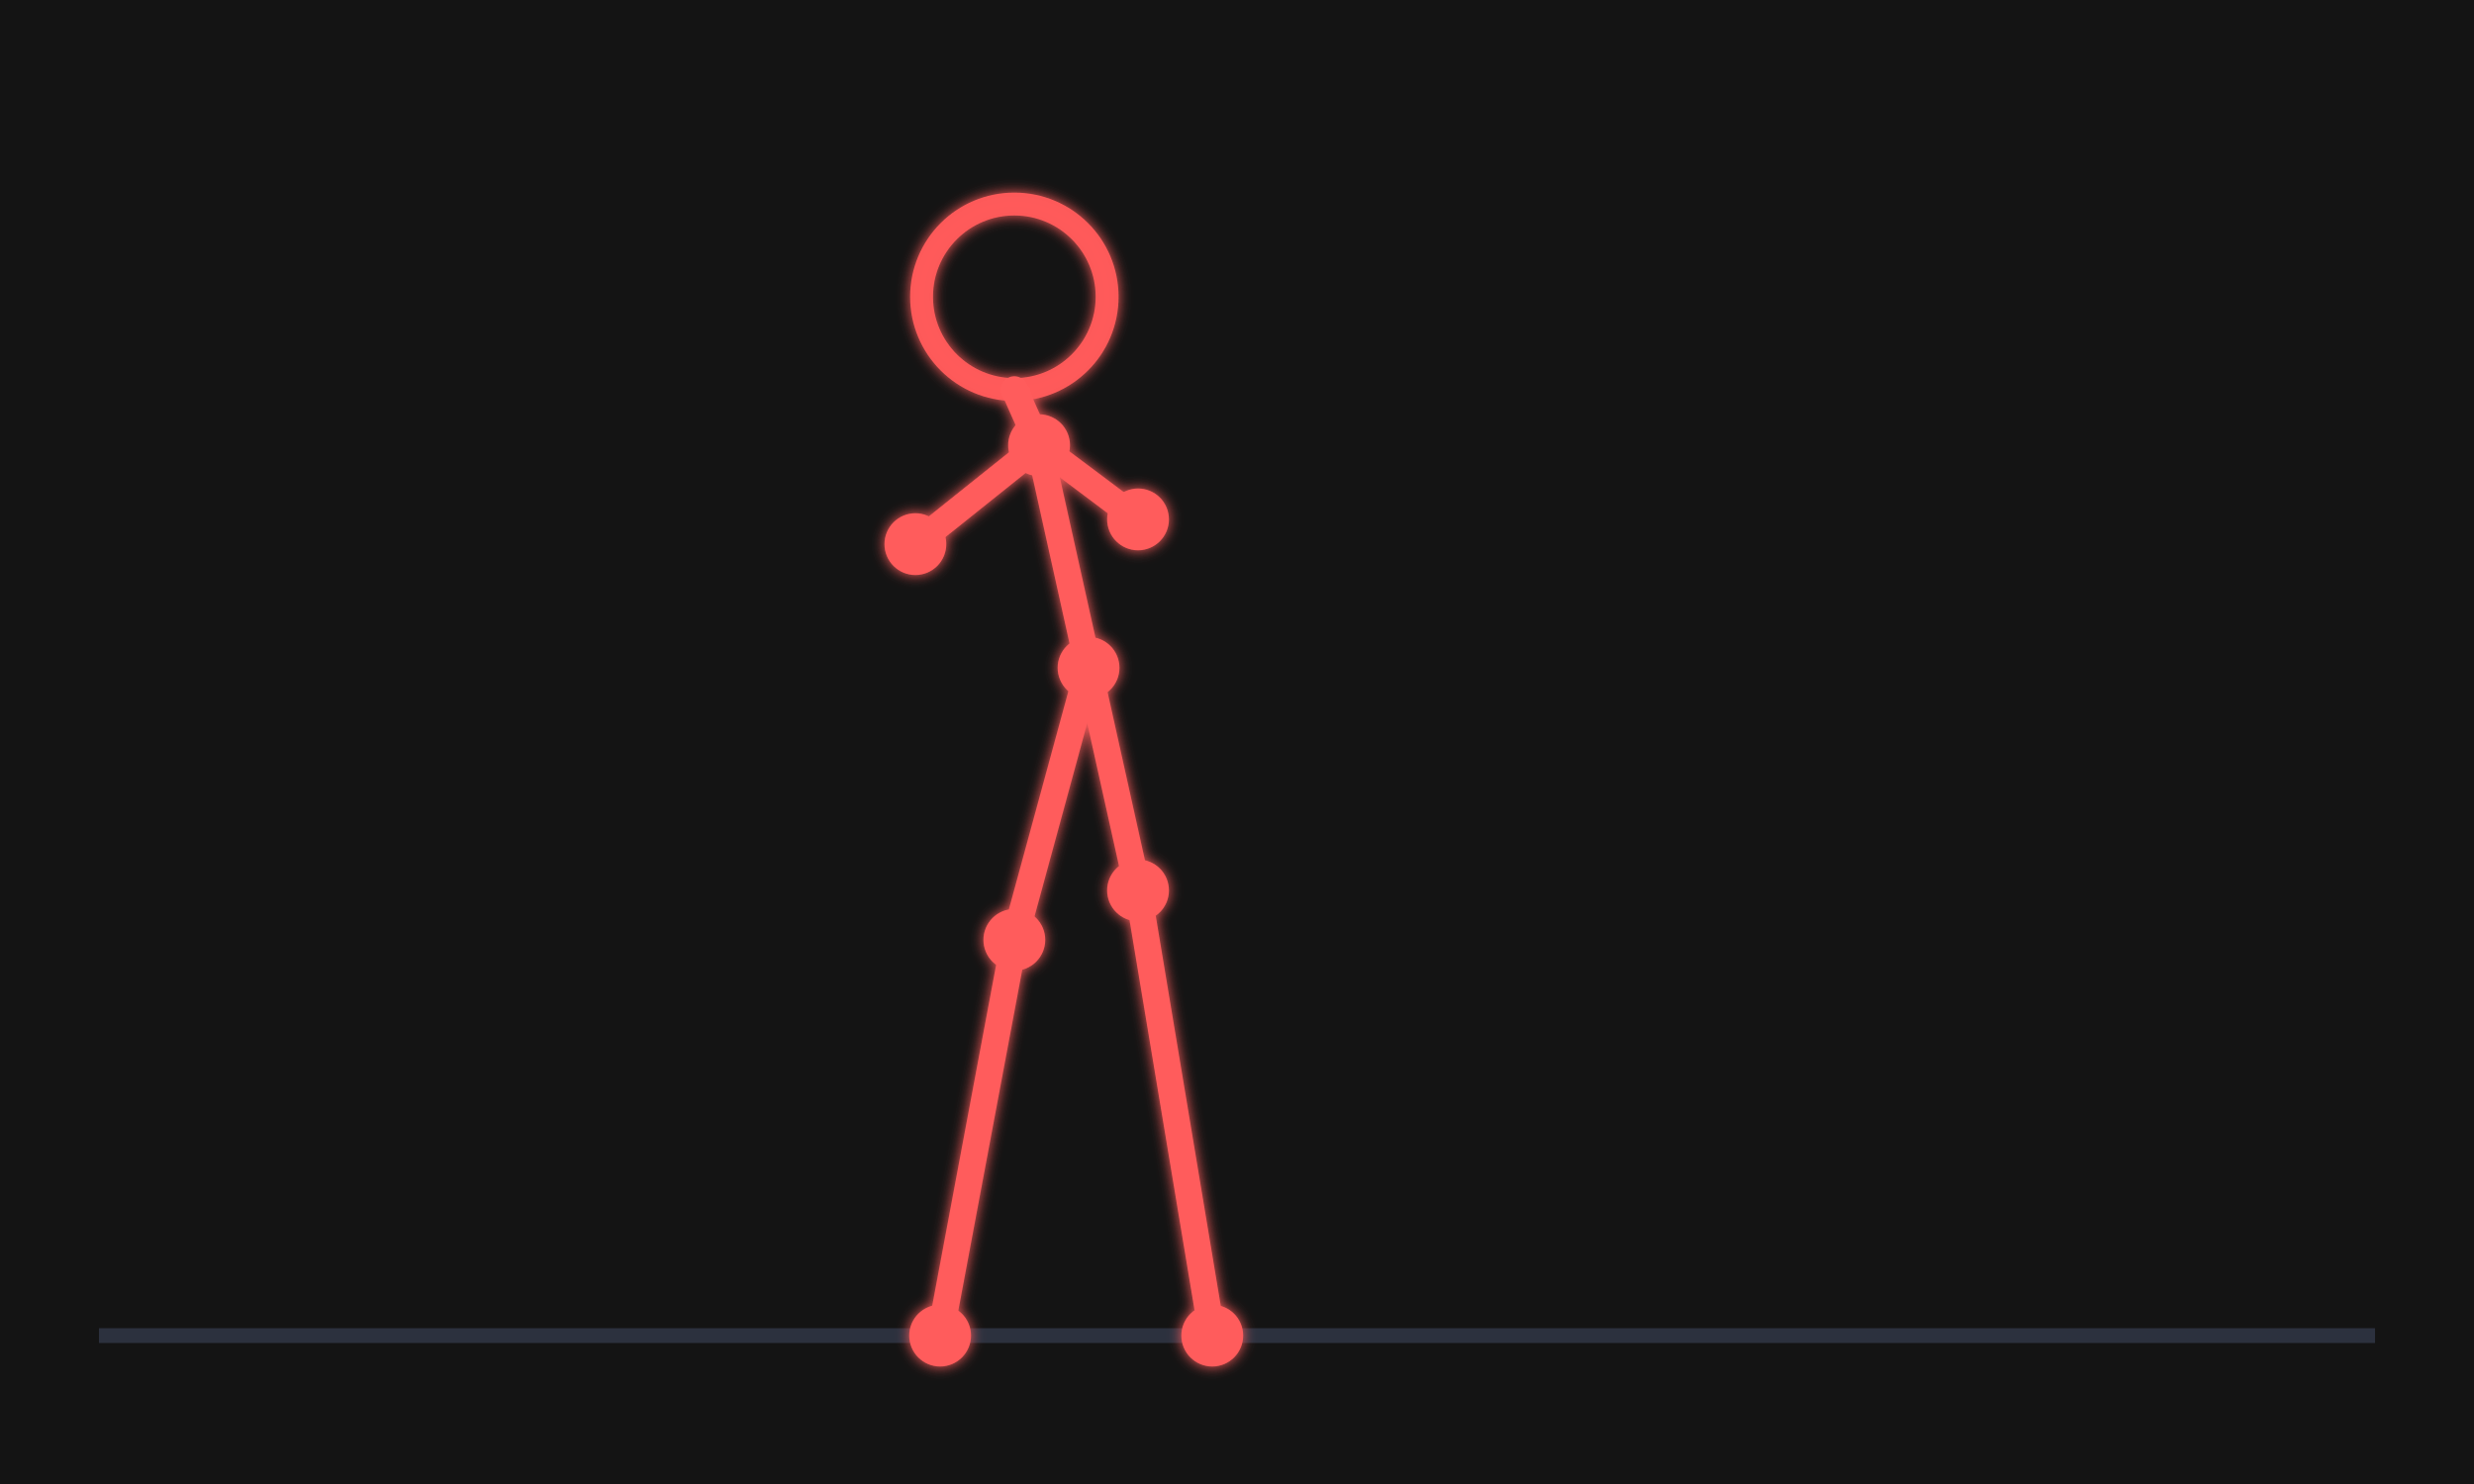
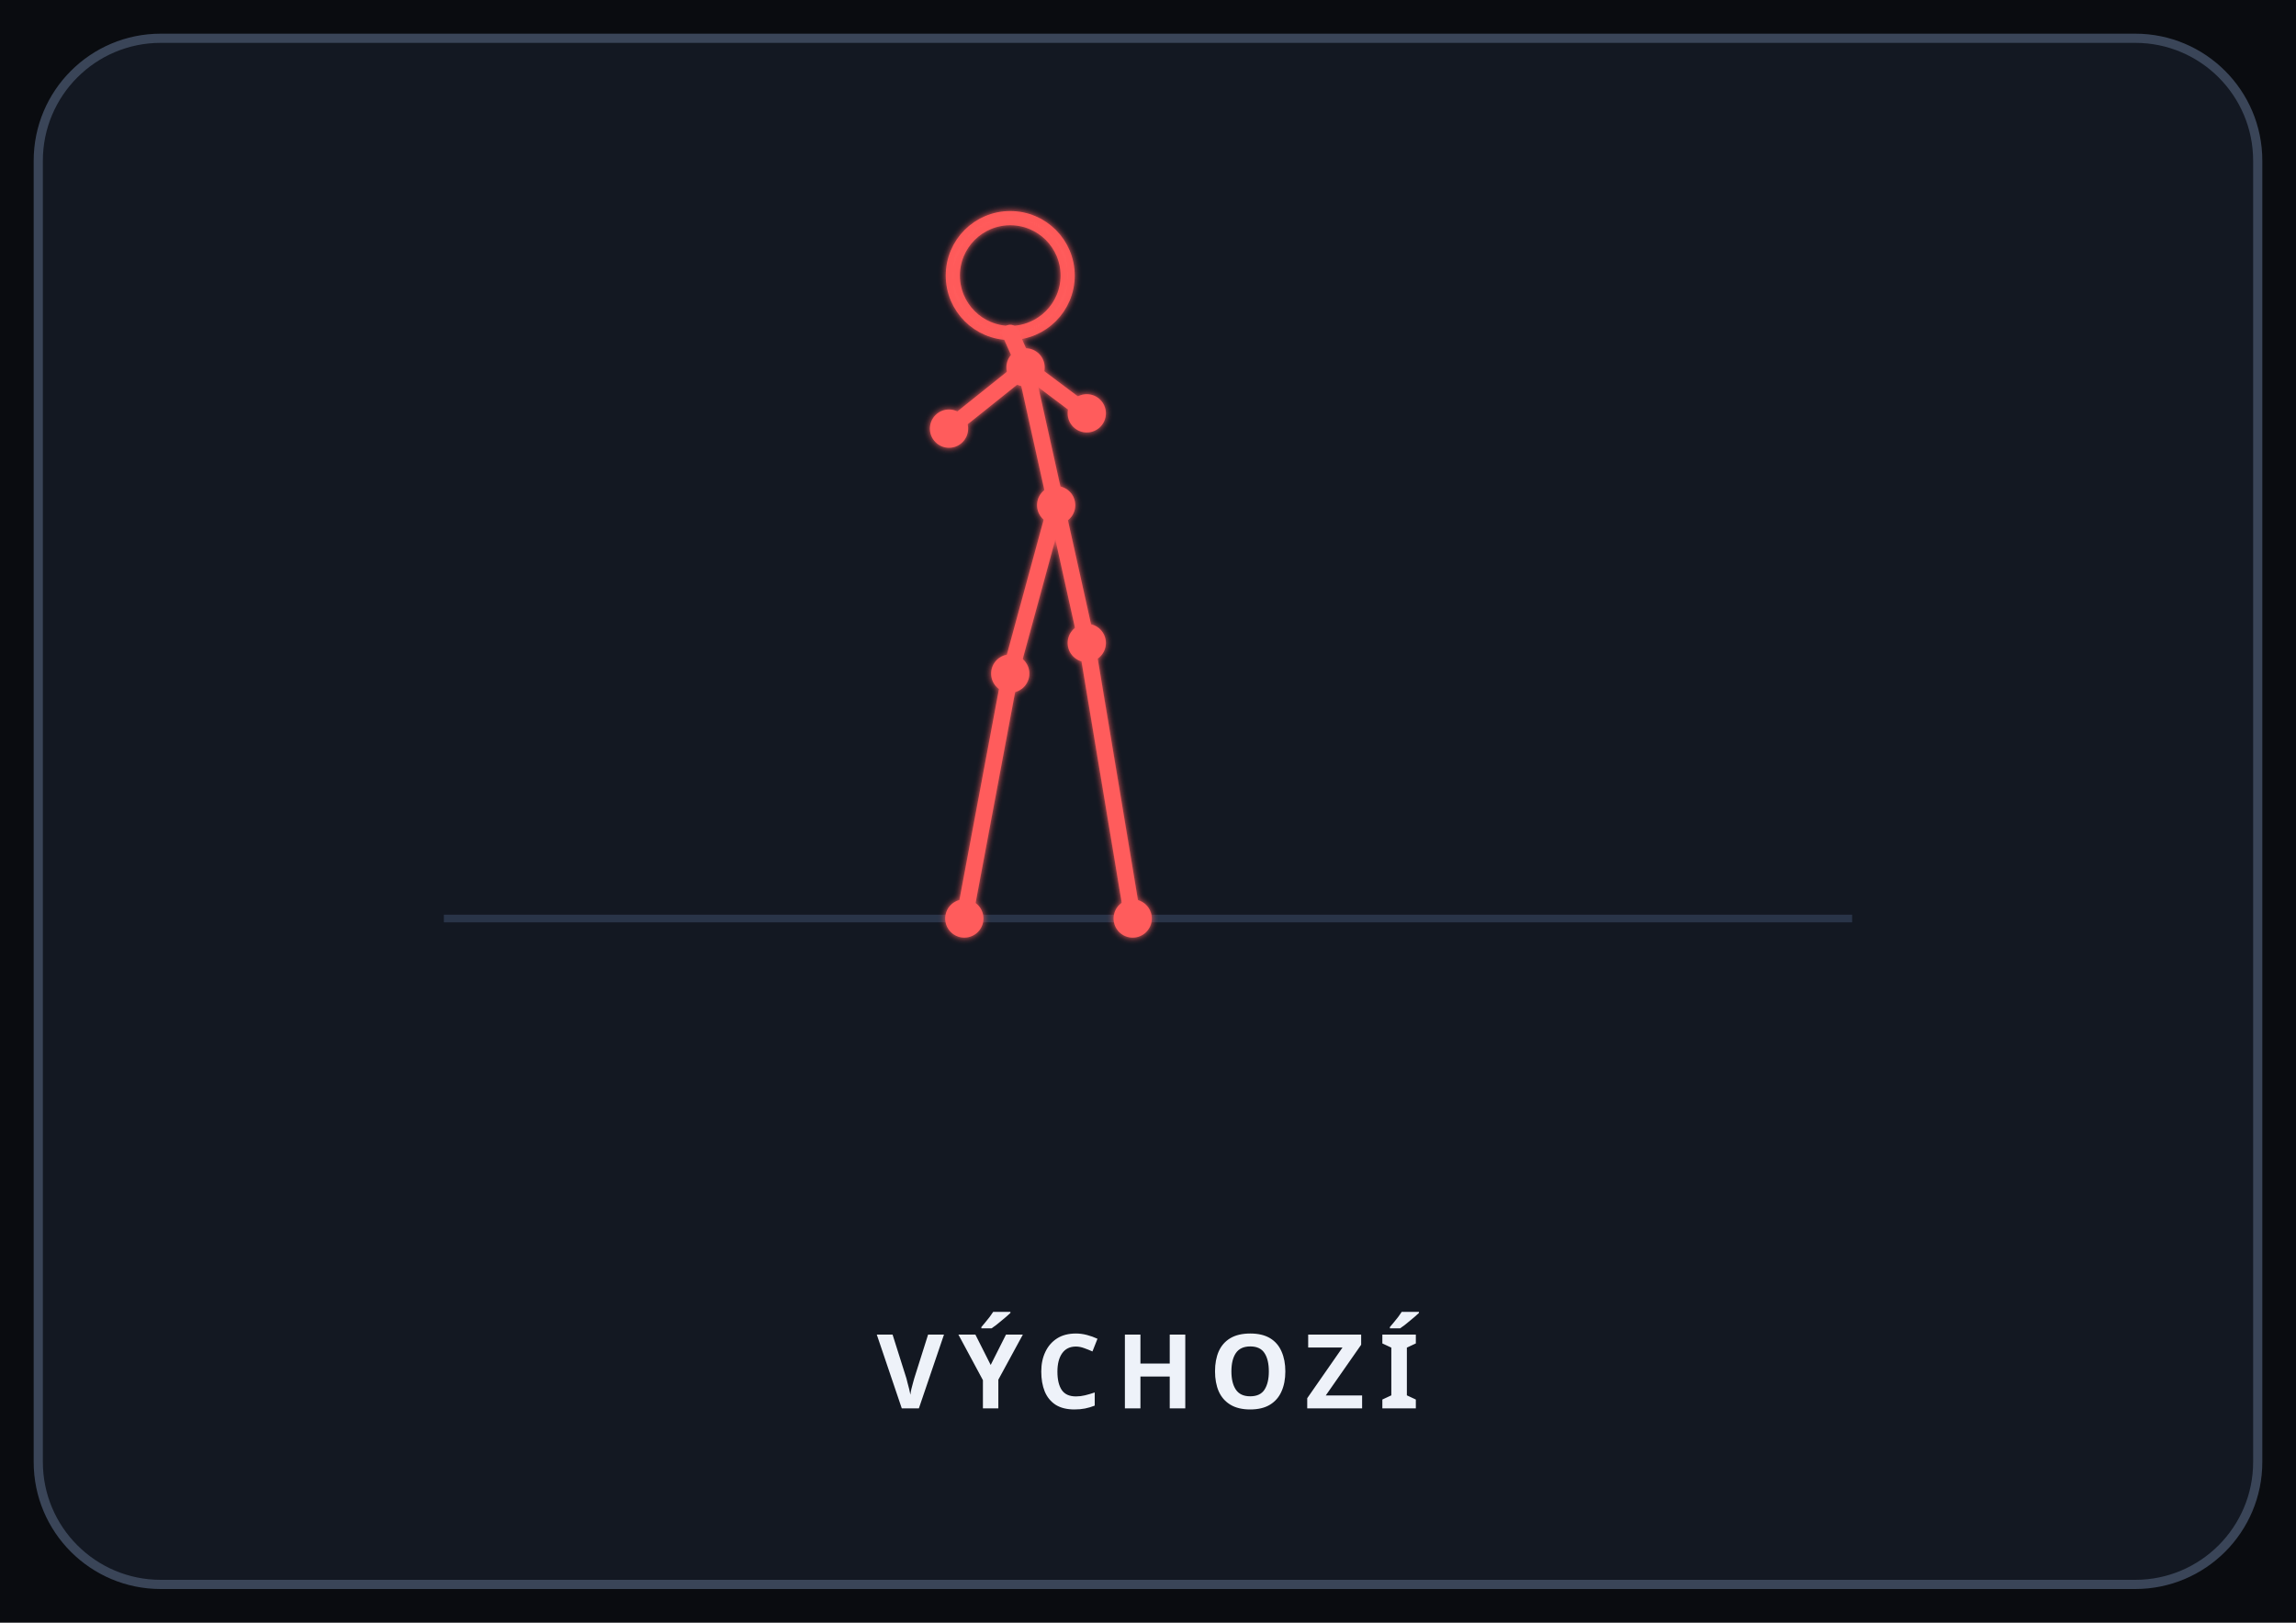
- <svg xmlns="http://www.w3.org/2000/svg" viewBox="0 0 200 120" fill="none" aria-hidden="true">
+ <svg xmlns="http://www.w3.org/2000/svg" viewBox="0 0 300 212" fill="none" aria-hidden="true">
  <defs>
-     <filter id="sfGlow" x="-35%" y="-35%" width="170%" height="170%">
-       <feGaussianBlur stdDeviation="0.5" result="b" />
+     <filter id="sfGlow" x="-40%" y="-40%" width="180%" height="180%">
+       <feGaussianBlur stdDeviation="0.45" result="b" />
      <feMerge>
        <feMergeNode in="b" />
        <feMergeNode in="SourceGraphic" />
      </feMerge>
    </filter>
  </defs>
-   <rect width="200" height="120" fill="#141414" />
-   <line x1="8" y1="108" x2="192" y2="108" stroke="#4a5570" stroke-width="1.2" opacity="0.45" />
-   <g filter="url(#sfGlow)">
-     <circle cx="82" cy="24" r="7.5" stroke="#ff5c5c" stroke-width="1.85" fill="none" opacity="0.98" />
-     <path d="M82 31.5 L84 36 L88 54" stroke="#ff5c5c" stroke-width="2.15" stroke-linecap="round" stroke-linejoin="round" />
-     <path d="M88 54 L92 72 L98 108" stroke="#ff5c5c" stroke-width="2.15" stroke-linecap="round" stroke-linejoin="round" />
-     <path d="M88 54 L82 76 L76 108" stroke="#ff5c5c" stroke-width="2.15" stroke-linecap="round" stroke-linejoin="round" />
-     <path d="M84 36 L74 44" stroke="#ff5c5c" stroke-width="2.15" stroke-linecap="round" stroke-linejoin="round" />
-     <path d="M84 36 L92 42" stroke="#ff5c5c" stroke-width="2.15" stroke-linecap="round" stroke-linejoin="round" />
-     <circle cx="84" cy="36" r="2.5" fill="#ff5c5c" />
-     <circle cx="88" cy="54" r="2.5" fill="#ff5c5c" />
-     <circle cx="92" cy="72" r="2.5" fill="#ff5c5c" />
-     <circle cx="98" cy="108" r="2.5" fill="#ff5c5c" />
-     <circle cx="82" cy="76" r="2.5" fill="#ff5c5c" />
-     <circle cx="76" cy="108" r="2.5" fill="#ff5c5c" />
-     <circle cx="74" cy="44" r="2.5" fill="#ff5c5c" />
-     <circle cx="92" cy="42" r="2.5" fill="#ff5c5c" />
+   <rect width="300" height="212" fill="#0a0c10" />
+   <rect x="5" y="5" width="290" height="202" rx="16" ry="16" fill="#131822" stroke="#3a4558" stroke-width="1.2" />
+   <g transform="translate(50,12)">
+     <line x1="8" y1="108" x2="192" y2="108" stroke="#4a5f82" stroke-width="1" opacity="0.4" />
+     <g filter="url(#sfGlow)">
+       <circle cx="82" cy="24" r="7.5" stroke="#ff5c5c" stroke-width="1.85" fill="none" opacity="0.98" />
+       <path d="M82 31.5 L84 36 L88 54" stroke="#ff5c5c" stroke-width="2.15" stroke-linecap="round" stroke-linejoin="round" />
+       <path d="M88 54 L92 72 L98 108" stroke="#ff5c5c" stroke-width="2.15" stroke-linecap="round" stroke-linejoin="round" />
+       <path d="M88 54 L82 76 L76 108" stroke="#ff5c5c" stroke-width="2.15" stroke-linecap="round" stroke-linejoin="round" />
+       <path d="M84 36 L74 44" stroke="#ff5c5c" stroke-width="2.15" stroke-linecap="round" stroke-linejoin="round" />
+       <path d="M84 36 L92 42" stroke="#ff5c5c" stroke-width="2.15" stroke-linecap="round" stroke-linejoin="round" />
+       <circle cx="84" cy="36" r="2.5" fill="#ff5c5c" />
+       <circle cx="88" cy="54" r="2.5" fill="#ff5c5c" />
+       <circle cx="92" cy="72" r="2.5" fill="#ff5c5c" />
+       <circle cx="98" cy="108" r="2.5" fill="#ff5c5c" />
+       <circle cx="82" cy="76" r="2.5" fill="#ff5c5c" />
+       <circle cx="76" cy="108" r="2.5" fill="#ff5c5c" />
+       <circle cx="74" cy="44" r="2.5" fill="#ff5c5c" />
+       <circle cx="92" cy="42" r="2.5" fill="#ff5c5c" />
+     </g>
  </g>
+   <text x="150" y="184" text-anchor="middle" fill="#eef2f9" font-family="Segoe UI,system-ui,sans-serif" font-size="13.5" font-weight="700" letter-spacing="0.14em">VÝCHOZÍ</text>
</svg>
